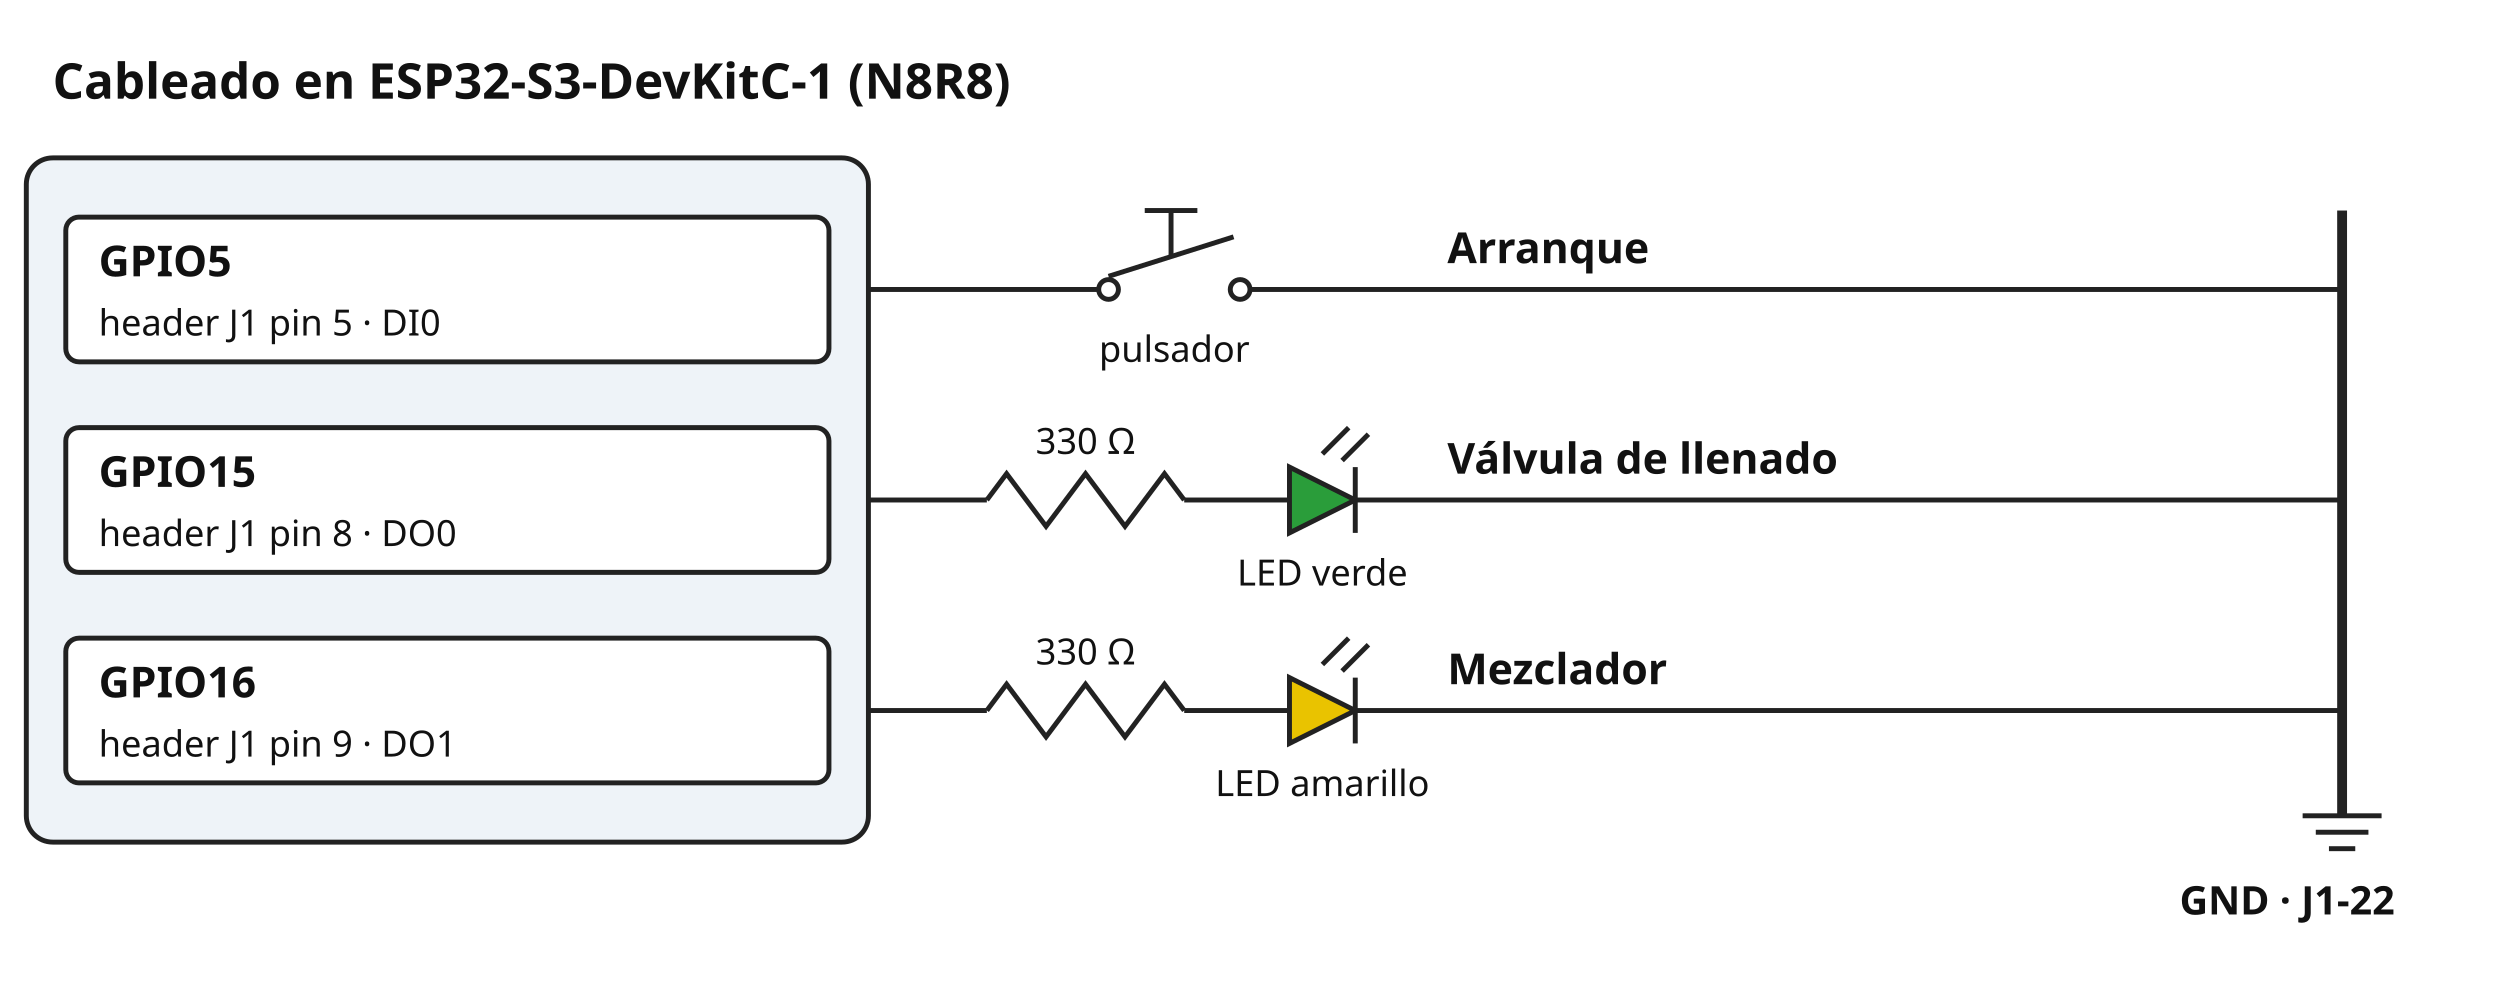
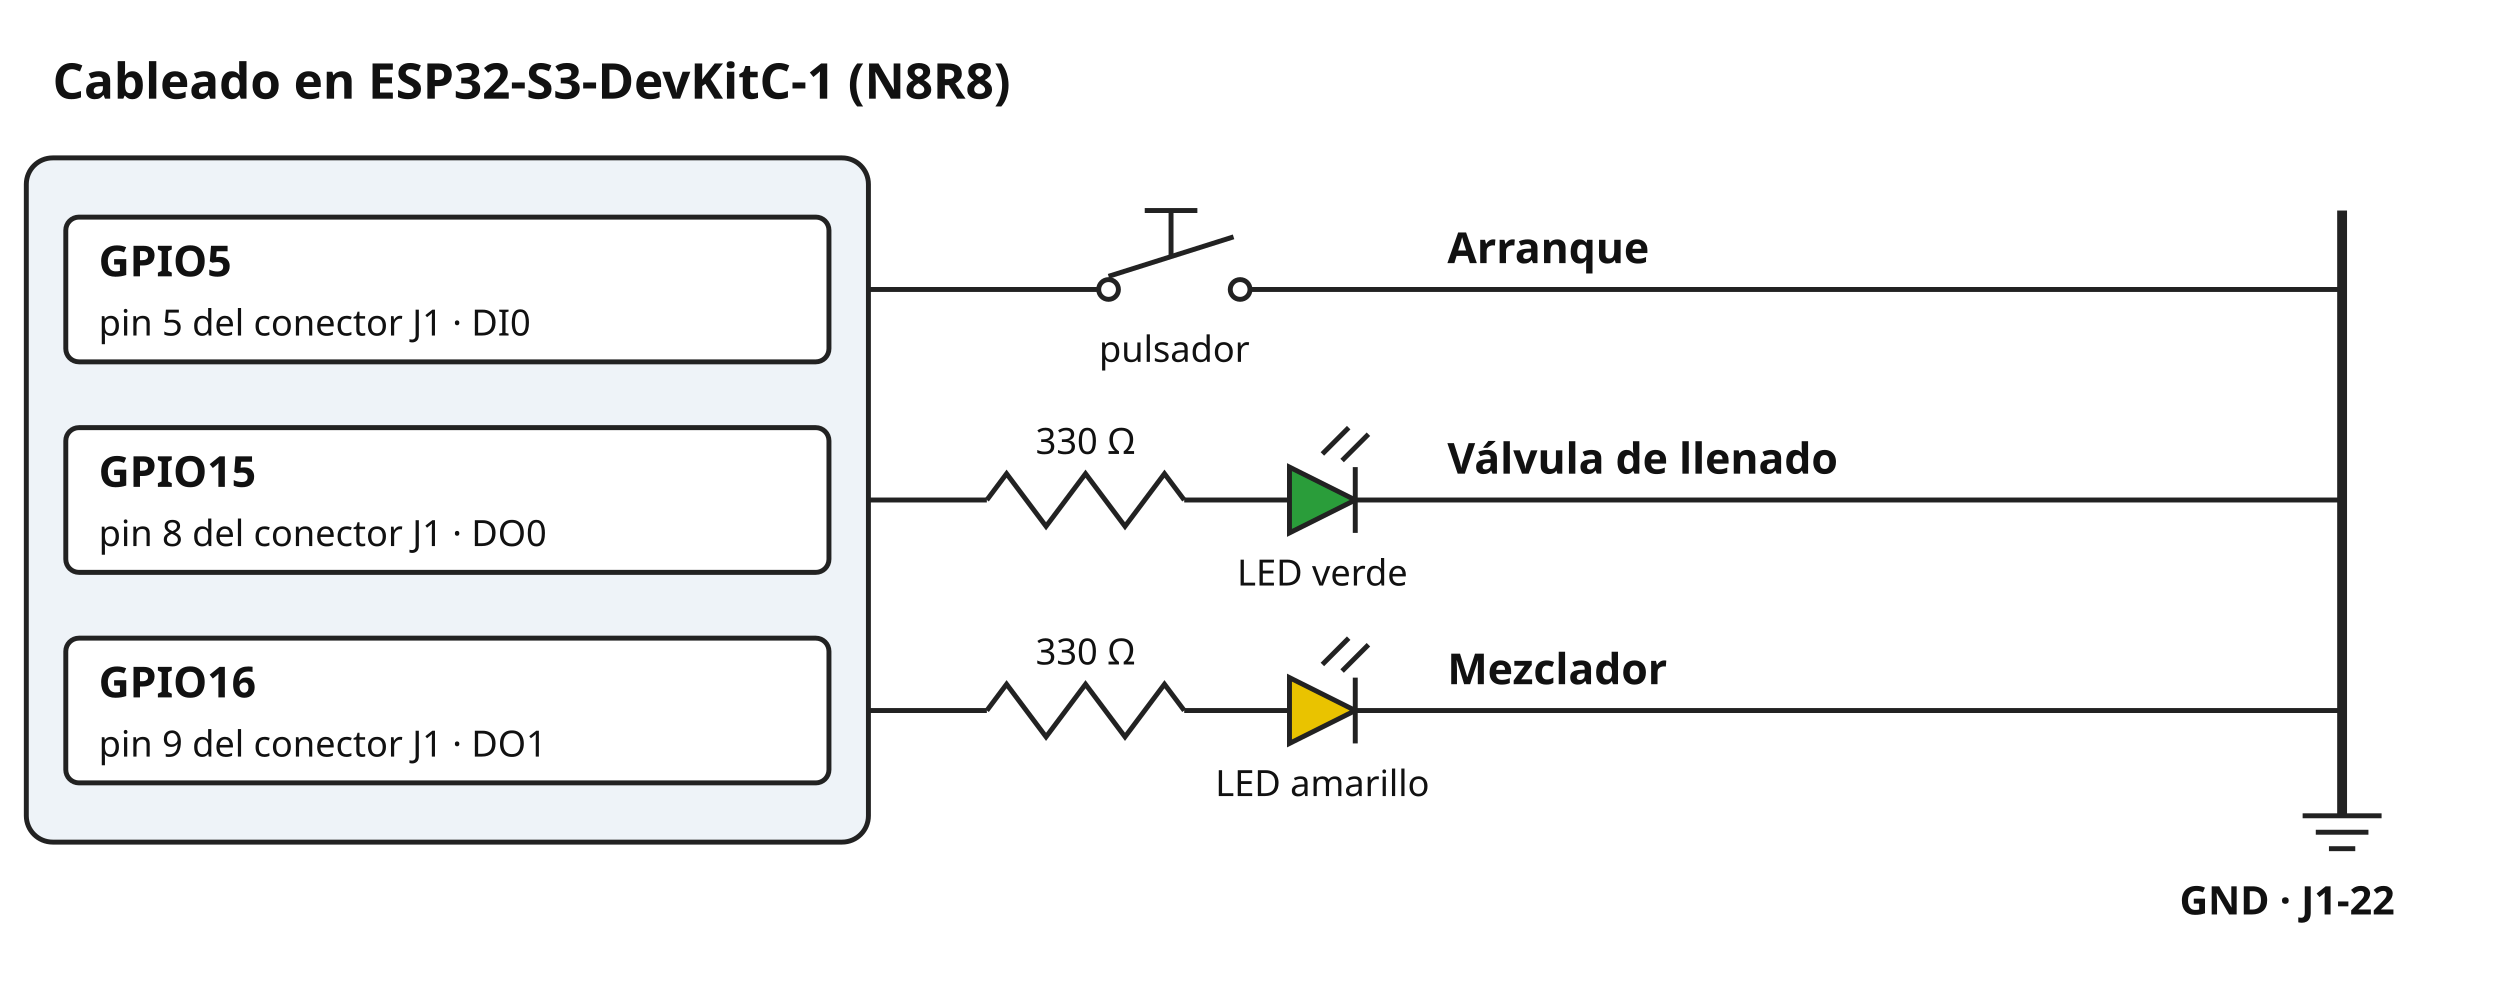
<svg xmlns="http://www.w3.org/2000/svg" viewBox="0 0 760 304" width="760" height="304" role="img" aria-labelledby="wiring-esp32-s3-devkitc-title wiring-esp32-s3-devkitc-desc" font-family="sans-serif" fill="#111111" stroke="#222222" stroke-width="1.5">
  <rect width="760" height="304" fill="#ffffff" stroke="none" />
  <text stroke="none" x="16" y="30" font-size="15" font-weight="bold">Cableado en ESP32-S3-DevKitC-1 (N8R8)</text>
  <rect x="8" y="48" width="256" height="208" rx="8" fill="#eef3f8" />
  <rect x="20" y="66" width="232" height="44" rx="4" fill="#ffffff" />
  <text stroke="none" x="30" y="84" font-size="13" font-weight="bold">GPIO5</text>
-   <text stroke="none" x="30" y="102" font-size="11">header J1 pin 5 · DI0</text>
+   <text stroke="none" x="30" y="102" font-size="11">pin 5 del conector J1 · DI0</text>
  <text stroke="none" x="440" y="80" font-size="13" font-weight="bold">Arranque</text>
  <polyline points="264,88 334,88" fill="none" />
  <circle cx="337" cy="88" r="3" fill="#ffffff" />
  <circle cx="377" cy="88" r="3" fill="#ffffff" />
  <polyline points="337,84 375,72" fill="none" />
  <polyline points="356,78 356,64" fill="none" />
  <polyline points="348,64 364,64" fill="none" />
  <text stroke="none" x="357" y="110" text-anchor="middle" font-size="11">pulsador</text>
  <polyline points="380,88 712,88" fill="none" />
  <rect x="20" y="130" width="232" height="44" rx="4" fill="#ffffff" />
  <text stroke="none" x="30" y="148" font-size="13" font-weight="bold">GPIO15</text>
-   <text stroke="none" x="30" y="166" font-size="11">header J1 pin 8 · DO0</text>
+   <text stroke="none" x="30" y="166" font-size="11">pin 8 del conector J1 · DO0</text>
  <text stroke="none" x="440" y="144" font-size="13" font-weight="bold">Válvula de llenado</text>
  <polyline points="264,152 300,152" fill="none" />
  <polyline points="300,152 306,144 318,160 330,144 342,160 354,144 360,152" fill="none" />
  <text stroke="none" x="330" y="138" text-anchor="middle" font-size="11">330 Ω</text>
  <polyline points="360,152 392,152" fill="none" />
  <polygon points="392,142 392,162 412,152" fill="#2a9d3a" />
  <polyline points="412,142 412,162" fill="none" />
  <polyline points="402,138 410,130" fill="none" />
  <polyline points="408,140 416,132" fill="none" />
  <text stroke="none" x="402" y="178" text-anchor="middle" font-size="11">LED verde</text>
  <polyline points="412,152 712,152" fill="none" />
  <rect x="20" y="194" width="232" height="44" rx="4" fill="#ffffff" />
  <text stroke="none" x="30" y="212" font-size="13" font-weight="bold">GPIO16</text>
-   <text stroke="none" x="30" y="230" font-size="11">header J1 pin 9 · DO1</text>
+   <text stroke="none" x="30" y="230" font-size="11">pin 9 del conector J1 · DO1</text>
  <text stroke="none" x="440" y="208" font-size="13" font-weight="bold">Mezclador</text>
  <polyline points="264,216 300,216" fill="none" />
  <polyline points="300,216 306,208 318,224 330,208 342,224 354,208 360,216" fill="none" />
  <text stroke="none" x="330" y="202" text-anchor="middle" font-size="11">330 Ω</text>
  <polyline points="360,216 392,216" fill="none" />
  <polygon points="392,206 392,226 412,216" fill="#e9c300" />
  <polyline points="412,206 412,226" fill="none" />
  <polyline points="402,202 410,194" fill="none" />
  <polyline points="408,204 416,196" fill="none" />
  <text stroke="none" x="402" y="242" text-anchor="middle" font-size="11">LED amarillo</text>
  <polyline points="412,216 712,216" fill="none" />
  <polyline points="712,64 712,248" fill="none" stroke-width="3" />
  <polyline points="700,248 724,248" fill="none" />
  <polyline points="704,253 720,253" fill="none" />
  <polyline points="708,258 716,258" fill="none" />
  <text stroke="none" x="728" y="278" text-anchor="end" font-size="12" font-weight="bold">GND · J1-22</text>
</svg>
